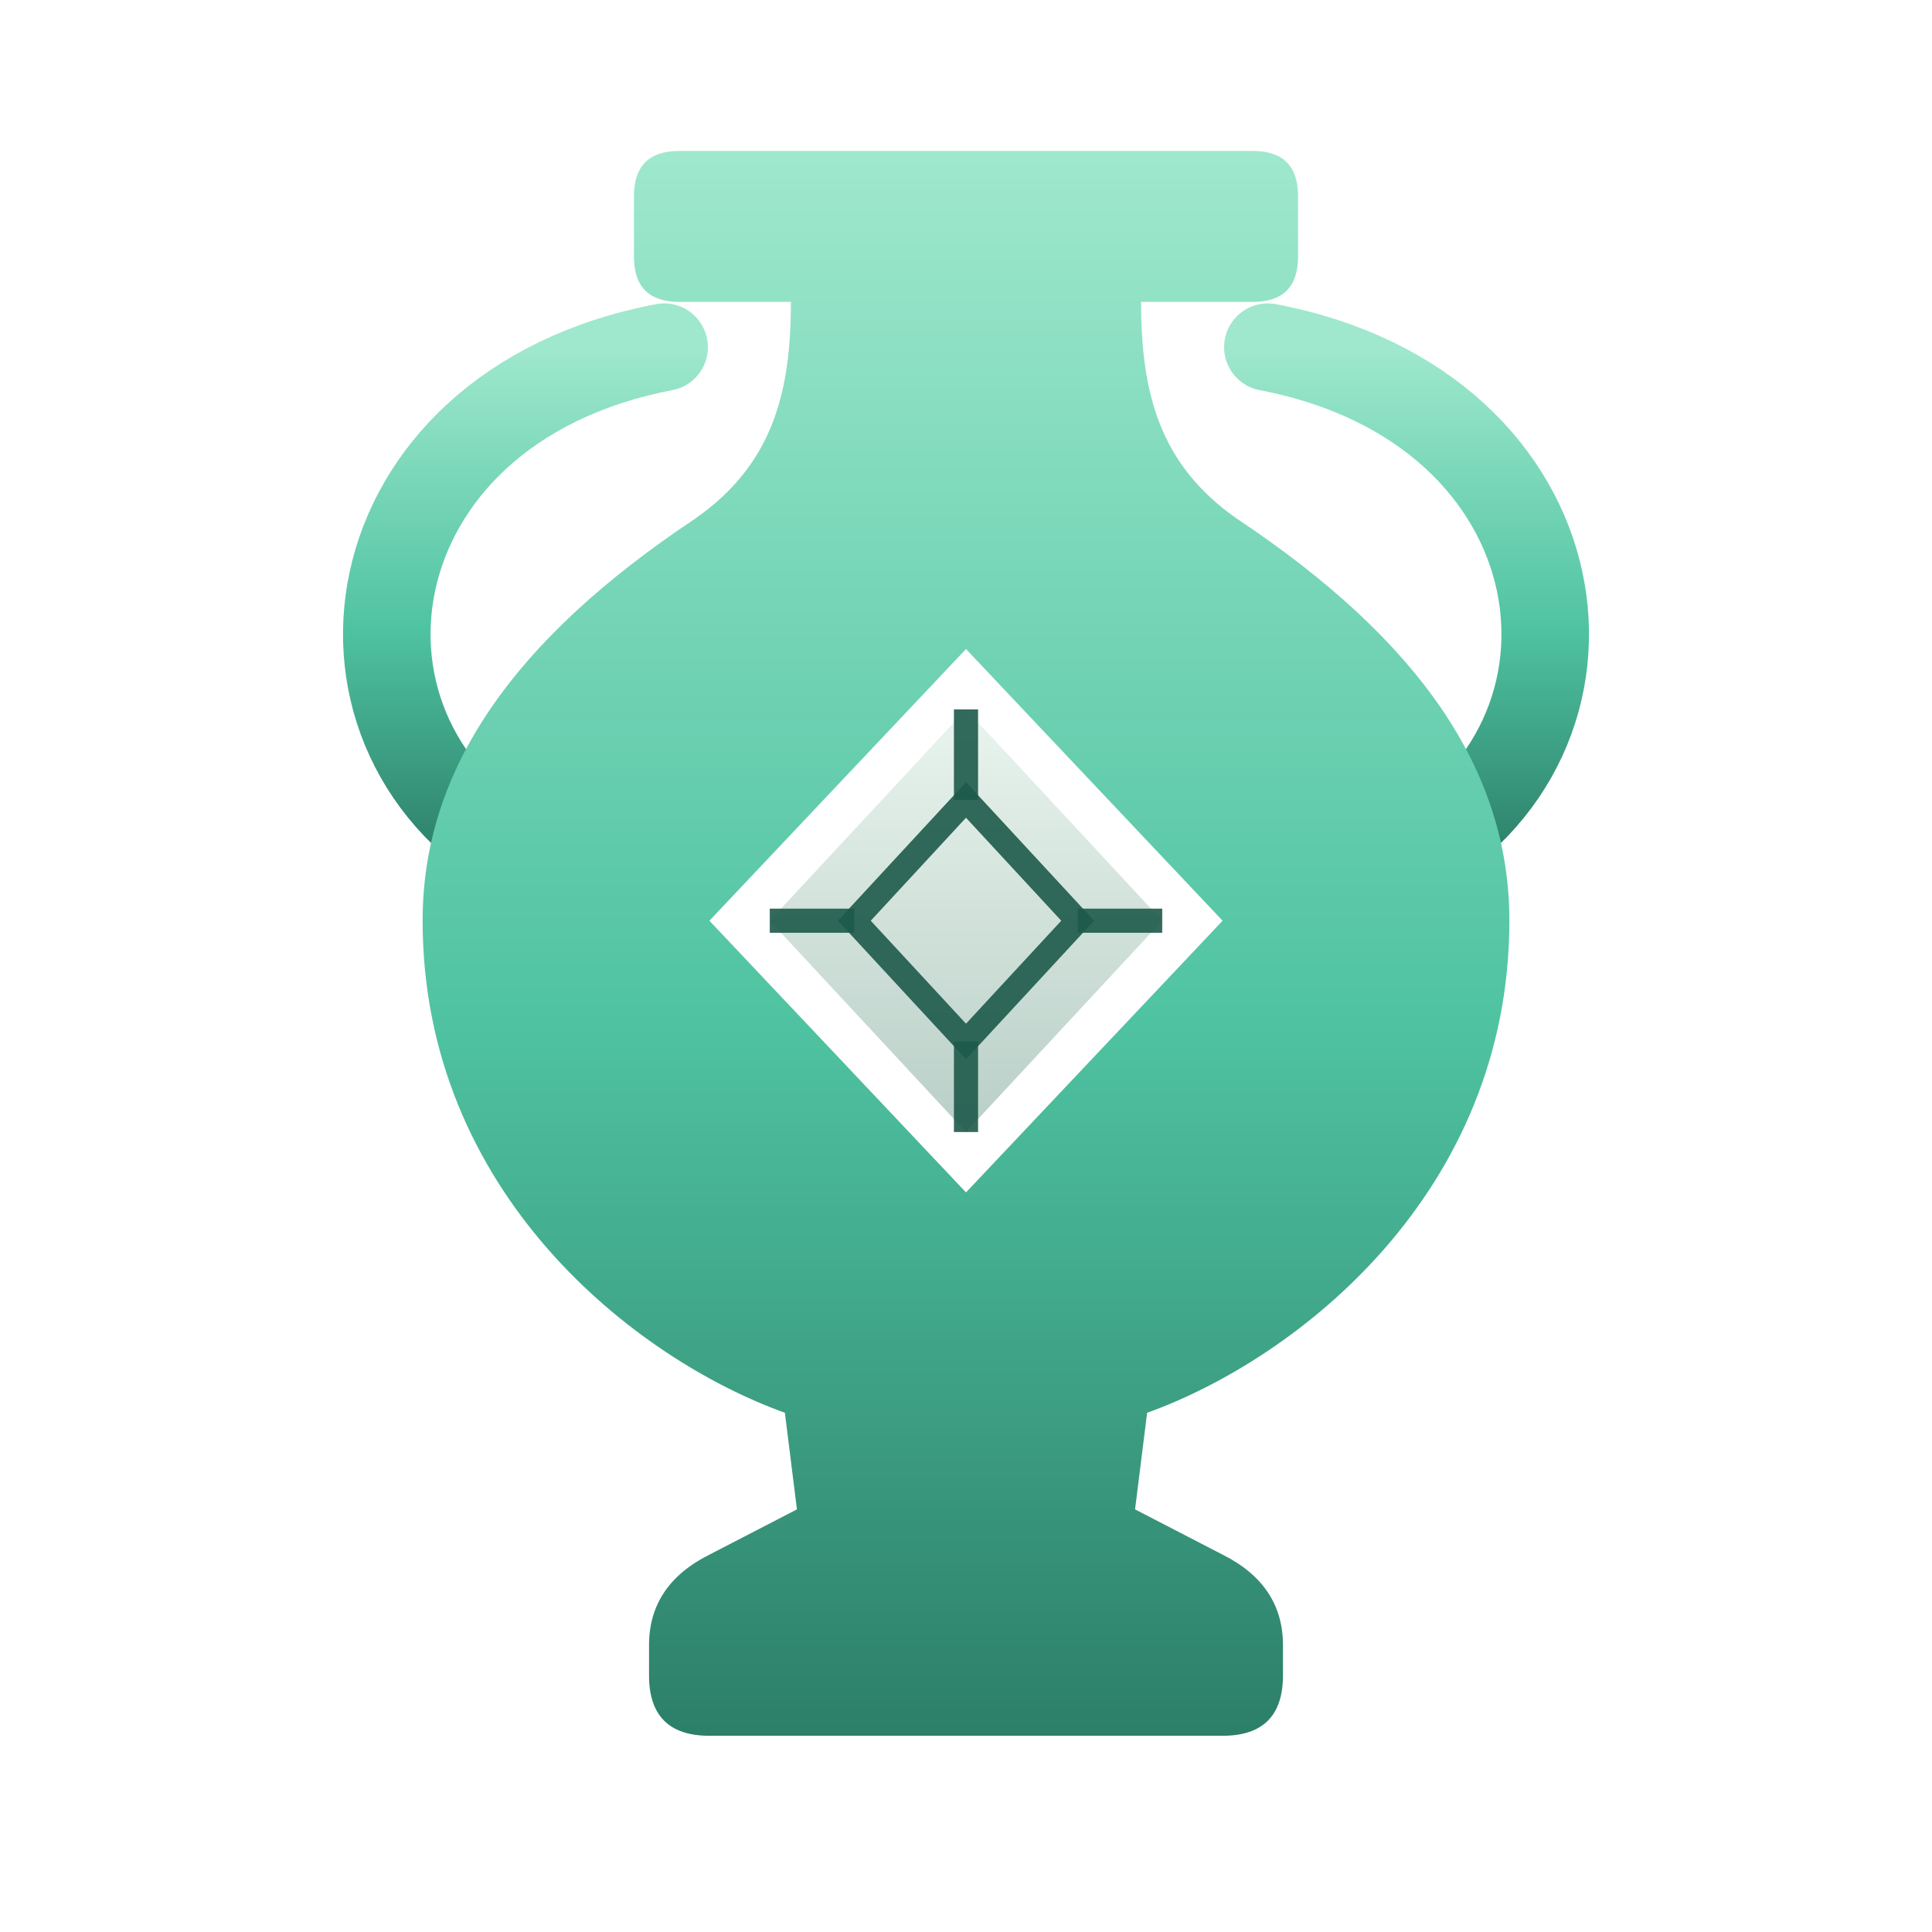
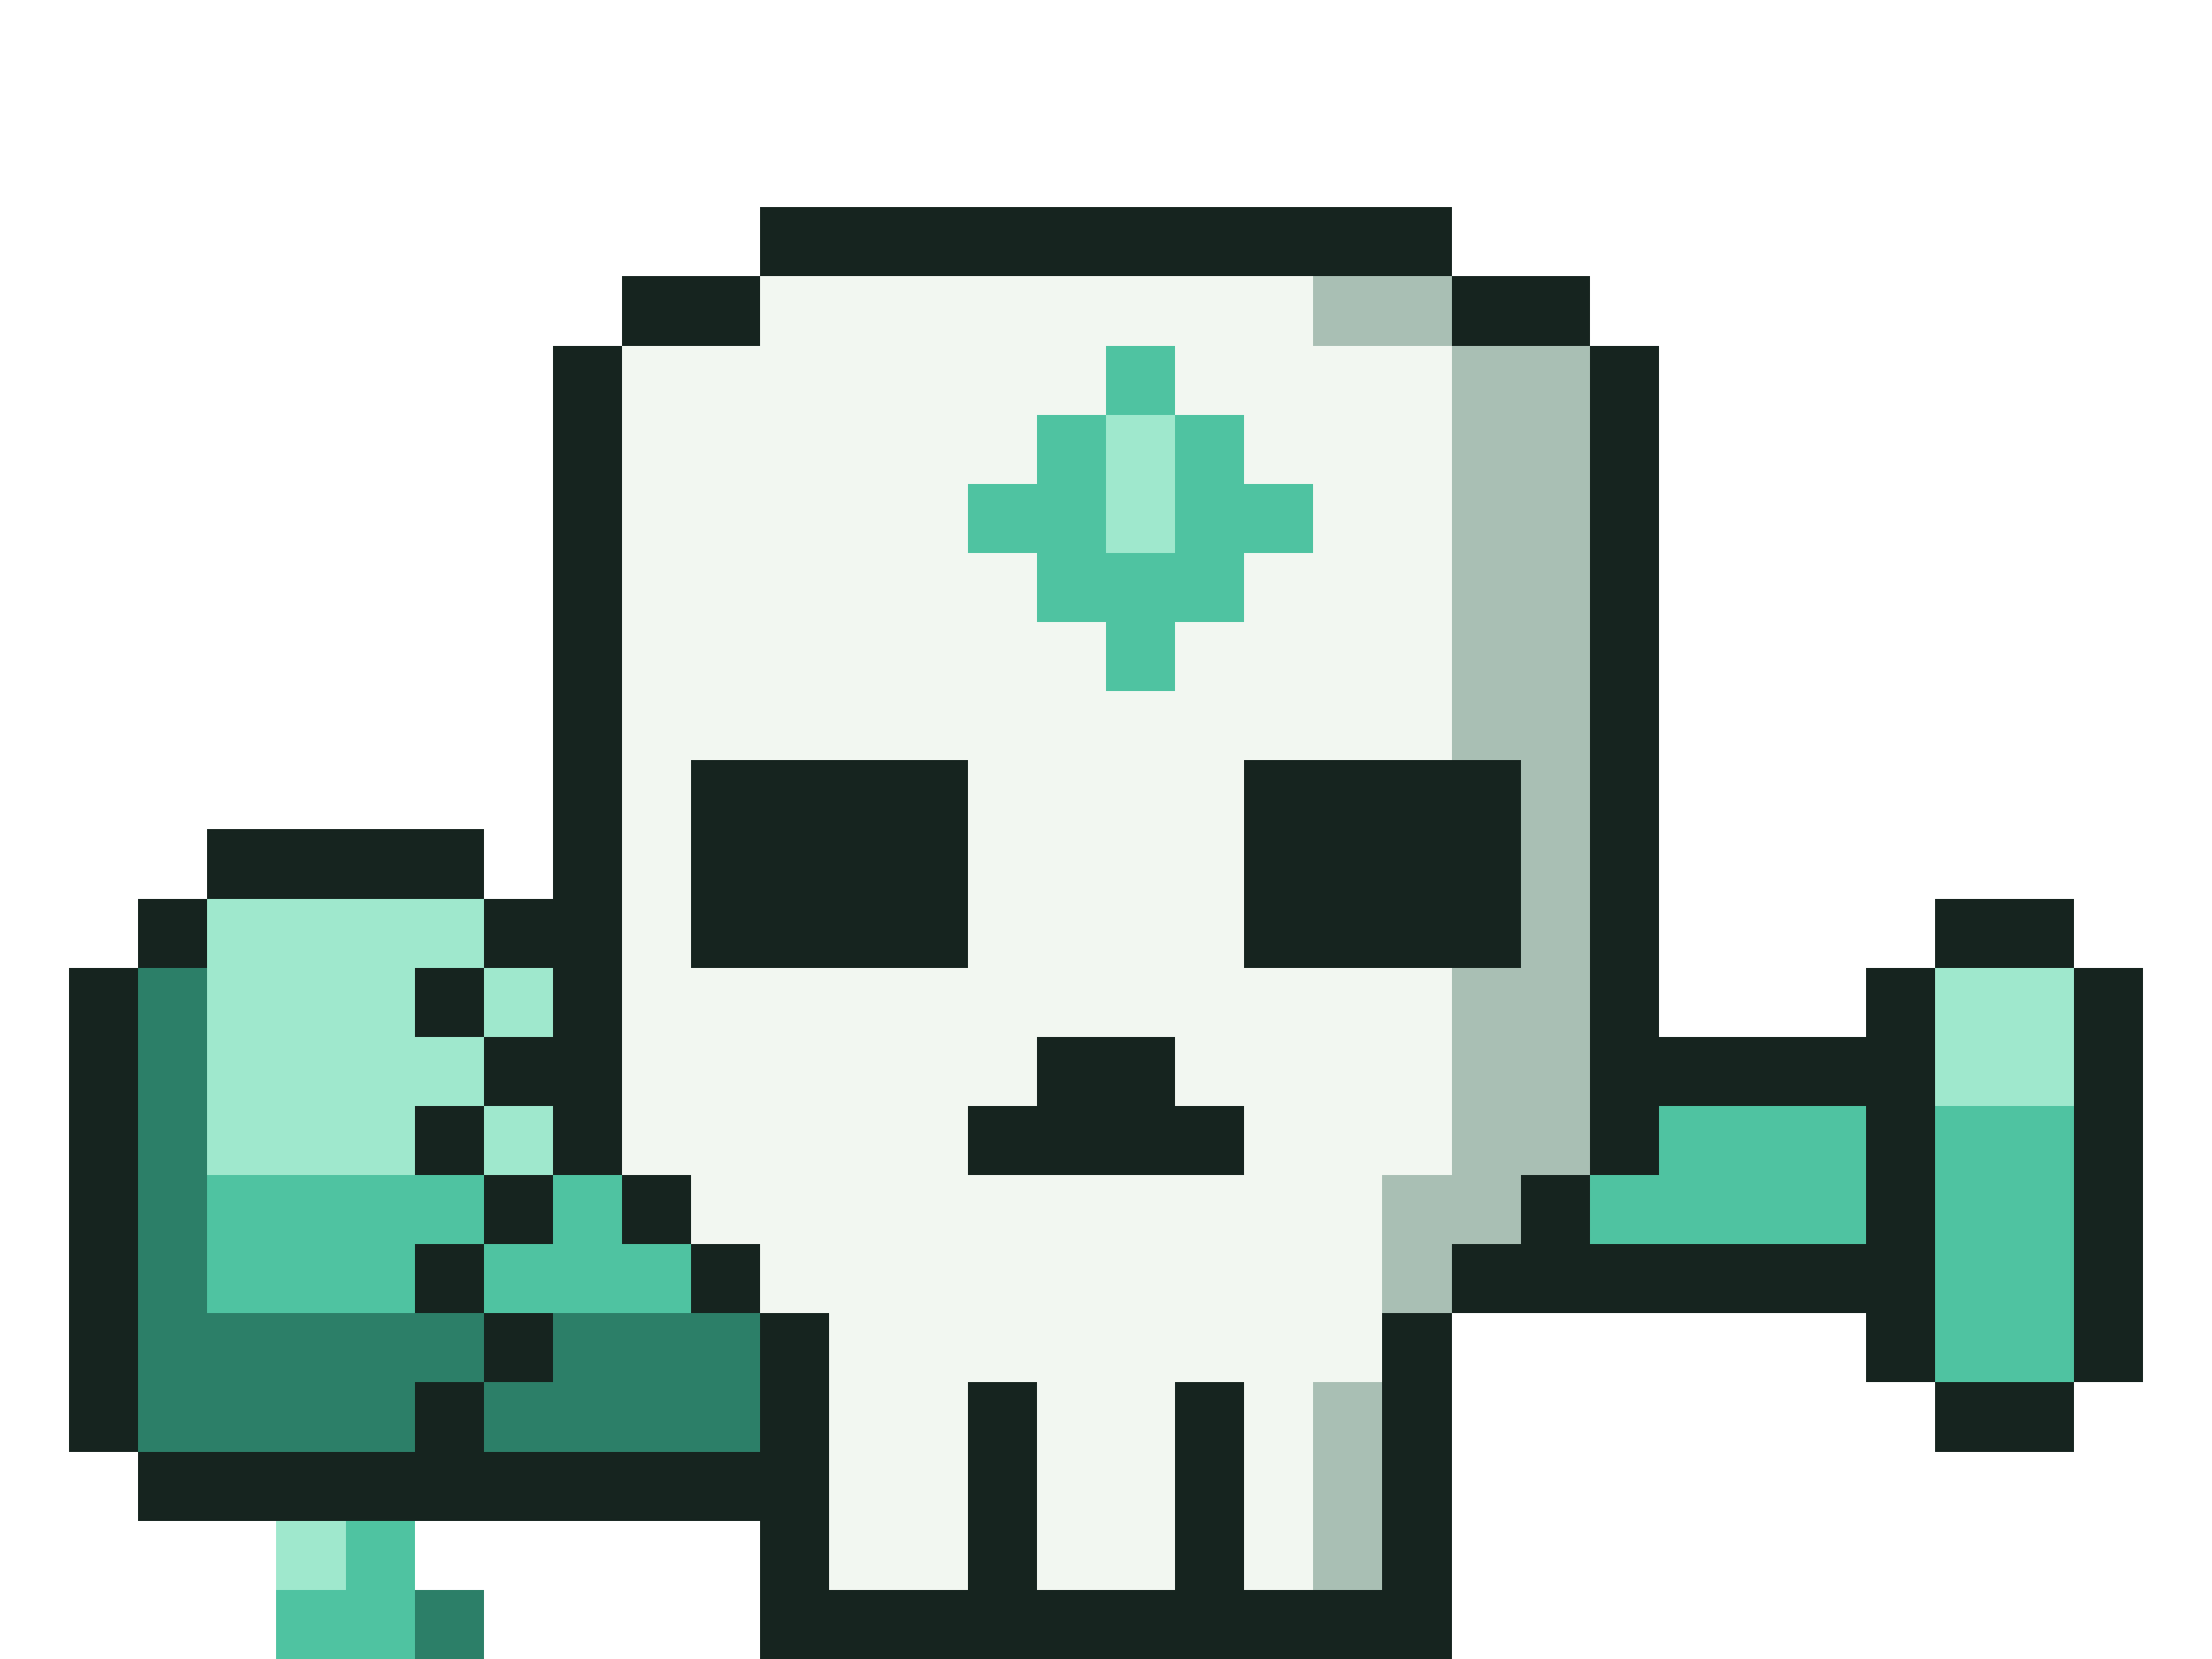
- <svg xmlns="http://www.w3.org/2000/svg" viewBox="0 0 64 64" width="64" height="64" role="img" aria-label="Relics">
-   <defs>
-     <linearGradient id="au" x1="0" y1="0" x2="0" y2="1">
-       <stop offset="0" stop-color="#9fe8cd" />
-       <stop offset="0.55" stop-color="#4fc3a1" />
-       <stop offset="1" stop-color="#2c7f68" />
-     </linearGradient>
-     <linearGradient id="gem" x1="0" y1="0" x2="0" y2="1">
-       <stop offset="0" stop-color="#e9f4ee" />
-       <stop offset="1" stop-color="#b9cfc7" />
-     </linearGradient>
-   </defs>
-   <path d="M22 11.5 C11.5 13.5 10 24.5 17.5 28.5" fill="none" stroke="url(#au)" stroke-width="2.9" stroke-linecap="round" />
-   <path d="M42 11.5 C52.5 13.5 54 24.5 46.5 28.5" fill="none" stroke="url(#au)" stroke-width="2.9" stroke-linecap="round" />
-   <path d="M22.5 5     L41.5 5     Q43 5 43 6.5     L43 8.5     Q43 10 41.5 10     L37.8 10     C37.8 13 38.4 15.4 41 17.2     C47 21.2 50 25.5 50 30.5     C50 39.5 43 45 38 46.8     L37.6 50     L40.5 51.5     Q42.5 52.5 42.5 54.5     L42.5 55.5     Q42.5 57.5 40.5 57.5     L23.5 57.5     Q21.5 57.5 21.5 55.5     L21.5 54.5     Q21.5 52.5 23.5 51.5     L26.4 50     L26 46.8     C21 45 14 39.5 14 30.5     C14 25.5 17 21.2 23 17.2     C25.6 15.4 26.2 13 26.2 10     L22.5 10     Q21 10 21 8.5     L21 6.5     Q21 5 22.5 5     Z     M32 21.5 L40.5 30.5 L32 39.5 L23.5 30.5 Z" fill="url(#au)" fill-rule="evenodd" />
-   <path d="M32 23.5 L38.5 30.5 L32 37.5 L25.5 30.5 Z" fill="url(#gem)" />
-   <path d="M32 26.5 L35.7 30.5 L32 34.5 L28.3 30.5 Z" fill="none" stroke="#1d5a4a" stroke-width="0.8" opacity="0.9" />
-   <path d="M32 23.5 L32 26.5 M38.5 30.5 L35.7 30.5 M32 37.5 L32 34.5 M25.5 30.5 L28.3 30.5" stroke="#1d5a4a" stroke-width="0.8" opacity="0.9" />
+ <svg xmlns="http://www.w3.org/2000/svg" viewBox="0 0 32 24" width="128" height="96" role="img" aria-label="Relics">
+   <g shape-rendering="crispEdges">
+     <rect x="11" y="3" width="10" height="1" fill="#16241f" />
+     <rect x="9" y="4" width="2" height="1" fill="#16241f" />
+     <rect x="11" y="4" width="8" height="1" fill="#f2f7f1" />
+     <rect x="19" y="4" width="2" height="1" fill="#a9bfb4" />
+     <rect x="21" y="4" width="2" height="1" fill="#16241f" />
+     <rect x="8" y="5" width="1" height="1" fill="#16241f" />
+     <rect x="9" y="5" width="7" height="1" fill="#f2f7f1" />
+     <rect x="16" y="5" width="1" height="1" fill="#4fc3a1" />
+     <rect x="17" y="5" width="4" height="1" fill="#f2f7f1" />
+     <rect x="21" y="5" width="2" height="1" fill="#a9bfb4" />
+     <rect x="23" y="5" width="1" height="1" fill="#16241f" />
+     <rect x="8" y="6" width="1" height="1" fill="#16241f" />
+     <rect x="9" y="6" width="6" height="1" fill="#f2f7f1" />
+     <rect x="15" y="6" width="1" height="1" fill="#4fc3a1" />
+     <rect x="16" y="6" width="1" height="1" fill="#9fe8cd" />
+     <rect x="17" y="6" width="1" height="1" fill="#4fc3a1" />
+     <rect x="18" y="6" width="3" height="1" fill="#f2f7f1" />
+     <rect x="21" y="6" width="2" height="1" fill="#a9bfb4" />
+     <rect x="23" y="6" width="1" height="1" fill="#16241f" />
+     <rect x="8" y="7" width="1" height="1" fill="#16241f" />
+     <rect x="9" y="7" width="5" height="1" fill="#f2f7f1" />
+     <rect x="14" y="7" width="2" height="1" fill="#4fc3a1" />
+     <rect x="16" y="7" width="1" height="1" fill="#9fe8cd" />
+     <rect x="17" y="7" width="2" height="1" fill="#4fc3a1" />
+     <rect x="19" y="7" width="2" height="1" fill="#f2f7f1" />
+     <rect x="21" y="7" width="2" height="1" fill="#a9bfb4" />
+     <rect x="23" y="7" width="1" height="1" fill="#16241f" />
+     <rect x="8" y="8" width="1" height="1" fill="#16241f" />
+     <rect x="9" y="8" width="6" height="1" fill="#f2f7f1" />
+     <rect x="15" y="8" width="3" height="1" fill="#4fc3a1" />
+     <rect x="18" y="8" width="3" height="1" fill="#f2f7f1" />
+     <rect x="21" y="8" width="2" height="1" fill="#a9bfb4" />
+     <rect x="23" y="8" width="1" height="1" fill="#16241f" />
+     <rect x="8" y="9" width="1" height="1" fill="#16241f" />
+     <rect x="9" y="9" width="7" height="1" fill="#f2f7f1" />
+     <rect x="16" y="9" width="1" height="1" fill="#4fc3a1" />
+     <rect x="17" y="9" width="4" height="1" fill="#f2f7f1" />
+     <rect x="21" y="9" width="2" height="1" fill="#a9bfb4" />
+     <rect x="23" y="9" width="1" height="1" fill="#16241f" />
+     <rect x="8" y="10" width="1" height="1" fill="#16241f" />
+     <rect x="9" y="10" width="12" height="1" fill="#f2f7f1" />
+     <rect x="21" y="10" width="2" height="1" fill="#a9bfb4" />
+     <rect x="23" y="10" width="1" height="1" fill="#16241f" />
+     <rect x="8" y="11" width="1" height="1" fill="#16241f" />
+     <rect x="9" y="11" width="1" height="1" fill="#f2f7f1" />
+     <rect x="10" y="11" width="4" height="1" fill="#16241f" />
+     <rect x="14" y="11" width="4" height="1" fill="#f2f7f1" />
+     <rect x="18" y="11" width="4" height="1" fill="#16241f" />
+     <rect x="22" y="11" width="1" height="1" fill="#a9bfb4" />
+     <rect x="23" y="11" width="1" height="1" fill="#16241f" />
+     <rect x="3" y="12" width="4" height="1" fill="#16241f" />
+     <rect x="8" y="12" width="1" height="1" fill="#16241f" />
+     <rect x="9" y="12" width="1" height="1" fill="#f2f7f1" />
+     <rect x="10" y="12" width="4" height="1" fill="#16241f" />
+     <rect x="14" y="12" width="4" height="1" fill="#f2f7f1" />
+     <rect x="18" y="12" width="4" height="1" fill="#16241f" />
+     <rect x="22" y="12" width="1" height="1" fill="#a9bfb4" />
+     <rect x="23" y="12" width="1" height="1" fill="#16241f" />
+     <rect x="2" y="13" width="1" height="1" fill="#16241f" />
+     <rect x="3" y="13" width="4" height="1" fill="#9fe8cd" />
+     <rect x="7" y="13" width="2" height="1" fill="#16241f" />
+     <rect x="9" y="13" width="1" height="1" fill="#f2f7f1" />
+     <rect x="10" y="13" width="4" height="1" fill="#16241f" />
+     <rect x="14" y="13" width="4" height="1" fill="#f2f7f1" />
+     <rect x="18" y="13" width="4" height="1" fill="#16241f" />
+     <rect x="22" y="13" width="1" height="1" fill="#a9bfb4" />
+     <rect x="23" y="13" width="1" height="1" fill="#16241f" />
+     <rect x="28" y="13" width="2" height="1" fill="#16241f" />
+     <rect x="1" y="14" width="1" height="1" fill="#16241f" />
+     <rect x="2" y="14" width="1" height="1" fill="#2c7f68" />
+     <rect x="3" y="14" width="3" height="1" fill="#9fe8cd" />
+     <rect x="6" y="14" width="1" height="1" fill="#16241f" />
+     <rect x="7" y="14" width="1" height="1" fill="#9fe8cd" />
+     <rect x="8" y="14" width="1" height="1" fill="#16241f" />
+     <rect x="9" y="14" width="12" height="1" fill="#f2f7f1" />
+     <rect x="21" y="14" width="2" height="1" fill="#a9bfb4" />
+     <rect x="23" y="14" width="1" height="1" fill="#16241f" />
+     <rect x="27" y="14" width="1" height="1" fill="#16241f" />
+     <rect x="28" y="14" width="2" height="1" fill="#9fe8cd" />
+     <rect x="30" y="14" width="1" height="1" fill="#16241f" />
+     <rect x="1" y="15" width="1" height="1" fill="#16241f" />
+     <rect x="2" y="15" width="1" height="1" fill="#2c7f68" />
+     <rect x="3" y="15" width="4" height="1" fill="#9fe8cd" />
+     <rect x="7" y="15" width="2" height="1" fill="#16241f" />
+     <rect x="9" y="15" width="6" height="1" fill="#f2f7f1" />
+     <rect x="15" y="15" width="2" height="1" fill="#16241f" />
+     <rect x="17" y="15" width="4" height="1" fill="#f2f7f1" />
+     <rect x="21" y="15" width="2" height="1" fill="#a9bfb4" />
+     <rect x="23" y="15" width="5" height="1" fill="#16241f" />
+     <rect x="28" y="15" width="2" height="1" fill="#9fe8cd" />
+     <rect x="30" y="15" width="1" height="1" fill="#16241f" />
+     <rect x="1" y="16" width="1" height="1" fill="#16241f" />
+     <rect x="2" y="16" width="1" height="1" fill="#2c7f68" />
+     <rect x="3" y="16" width="3" height="1" fill="#9fe8cd" />
+     <rect x="6" y="16" width="1" height="1" fill="#16241f" />
+     <rect x="7" y="16" width="1" height="1" fill="#9fe8cd" />
+     <rect x="8" y="16" width="1" height="1" fill="#16241f" />
+     <rect x="9" y="16" width="5" height="1" fill="#f2f7f1" />
+     <rect x="14" y="16" width="4" height="1" fill="#16241f" />
+     <rect x="18" y="16" width="3" height="1" fill="#f2f7f1" />
+     <rect x="21" y="16" width="2" height="1" fill="#a9bfb4" />
+     <rect x="23" y="16" width="1" height="1" fill="#16241f" />
+     <rect x="24" y="16" width="3" height="1" fill="#4fc3a1" />
+     <rect x="27" y="16" width="1" height="1" fill="#16241f" />
+     <rect x="28" y="16" width="2" height="1" fill="#4fc3a1" />
+     <rect x="30" y="16" width="1" height="1" fill="#16241f" />
+     <rect x="1" y="17" width="1" height="1" fill="#16241f" />
+     <rect x="2" y="17" width="1" height="1" fill="#2c7f68" />
+     <rect x="3" y="17" width="4" height="1" fill="#4fc3a1" />
+     <rect x="7" y="17" width="1" height="1" fill="#16241f" />
+     <rect x="8" y="17" width="1" height="1" fill="#4fc3a1" />
+     <rect x="9" y="17" width="1" height="1" fill="#16241f" />
+     <rect x="10" y="17" width="10" height="1" fill="#f2f7f1" />
+     <rect x="20" y="17" width="2" height="1" fill="#a9bfb4" />
+     <rect x="22" y="17" width="1" height="1" fill="#16241f" />
+     <rect x="23" y="17" width="4" height="1" fill="#4fc3a1" />
+     <rect x="27" y="17" width="1" height="1" fill="#16241f" />
+     <rect x="28" y="17" width="2" height="1" fill="#4fc3a1" />
+     <rect x="30" y="17" width="1" height="1" fill="#16241f" />
+     <rect x="1" y="18" width="1" height="1" fill="#16241f" />
+     <rect x="2" y="18" width="1" height="1" fill="#2c7f68" />
+     <rect x="3" y="18" width="3" height="1" fill="#4fc3a1" />
+     <rect x="6" y="18" width="1" height="1" fill="#16241f" />
+     <rect x="7" y="18" width="3" height="1" fill="#4fc3a1" />
+     <rect x="10" y="18" width="1" height="1" fill="#16241f" />
+     <rect x="11" y="18" width="9" height="1" fill="#f2f7f1" />
+     <rect x="20" y="18" width="1" height="1" fill="#a9bfb4" />
+     <rect x="21" y="18" width="7" height="1" fill="#16241f" />
+     <rect x="28" y="18" width="2" height="1" fill="#4fc3a1" />
+     <rect x="30" y="18" width="1" height="1" fill="#16241f" />
+     <rect x="1" y="19" width="1" height="1" fill="#16241f" />
+     <rect x="2" y="19" width="5" height="1" fill="#2c7f68" />
+     <rect x="7" y="19" width="1" height="1" fill="#16241f" />
+     <rect x="8" y="19" width="3" height="1" fill="#2c7f68" />
+     <rect x="11" y="19" width="1" height="1" fill="#16241f" />
+     <rect x="12" y="19" width="8" height="1" fill="#f2f7f1" />
+     <rect x="20" y="19" width="1" height="1" fill="#16241f" />
+     <rect x="27" y="19" width="1" height="1" fill="#16241f" />
+     <rect x="28" y="19" width="2" height="1" fill="#4fc3a1" />
+     <rect x="30" y="19" width="1" height="1" fill="#16241f" />
+     <rect x="1" y="20" width="1" height="1" fill="#16241f" />
+     <rect x="2" y="20" width="4" height="1" fill="#2c7f68" />
+     <rect x="6" y="20" width="1" height="1" fill="#16241f" />
+     <rect x="7" y="20" width="4" height="1" fill="#2c7f68" />
+     <rect x="11" y="20" width="1" height="1" fill="#16241f" />
+     <rect x="12" y="20" width="2" height="1" fill="#f2f7f1" />
+     <rect x="14" y="20" width="1" height="1" fill="#16241f" />
+     <rect x="15" y="20" width="2" height="1" fill="#f2f7f1" />
+     <rect x="17" y="20" width="1" height="1" fill="#16241f" />
+     <rect x="18" y="20" width="1" height="1" fill="#f2f7f1" />
+     <rect x="19" y="20" width="1" height="1" fill="#a9bfb4" />
+     <rect x="20" y="20" width="1" height="1" fill="#16241f" />
+     <rect x="28" y="20" width="2" height="1" fill="#16241f" />
+     <rect x="2" y="21" width="10" height="1" fill="#16241f" />
+     <rect x="12" y="21" width="2" height="1" fill="#f2f7f1" />
+     <rect x="14" y="21" width="1" height="1" fill="#16241f" />
+     <rect x="15" y="21" width="2" height="1" fill="#f2f7f1" />
+     <rect x="17" y="21" width="1" height="1" fill="#16241f" />
+     <rect x="18" y="21" width="1" height="1" fill="#f2f7f1" />
+     <rect x="19" y="21" width="1" height="1" fill="#a9bfb4" />
+     <rect x="20" y="21" width="1" height="1" fill="#16241f" />
+     <rect x="4" y="22" width="1" height="1" fill="#9fe8cd" />
+     <rect x="5" y="22" width="1" height="1" fill="#4fc3a1" />
+     <rect x="11" y="22" width="1" height="1" fill="#16241f" />
+     <rect x="12" y="22" width="2" height="1" fill="#f2f7f1" />
+     <rect x="14" y="22" width="1" height="1" fill="#16241f" />
+     <rect x="15" y="22" width="2" height="1" fill="#f2f7f1" />
+     <rect x="17" y="22" width="1" height="1" fill="#16241f" />
+     <rect x="18" y="22" width="1" height="1" fill="#f2f7f1" />
+     <rect x="19" y="22" width="1" height="1" fill="#a9bfb4" />
+     <rect x="20" y="22" width="1" height="1" fill="#16241f" />
+     <rect x="4" y="23" width="2" height="1" fill="#4fc3a1" />
+     <rect x="6" y="23" width="1" height="1" fill="#2c7f68" />
+     <rect x="11" y="23" width="10" height="1" fill="#16241f" />
+   </g>
</svg>
